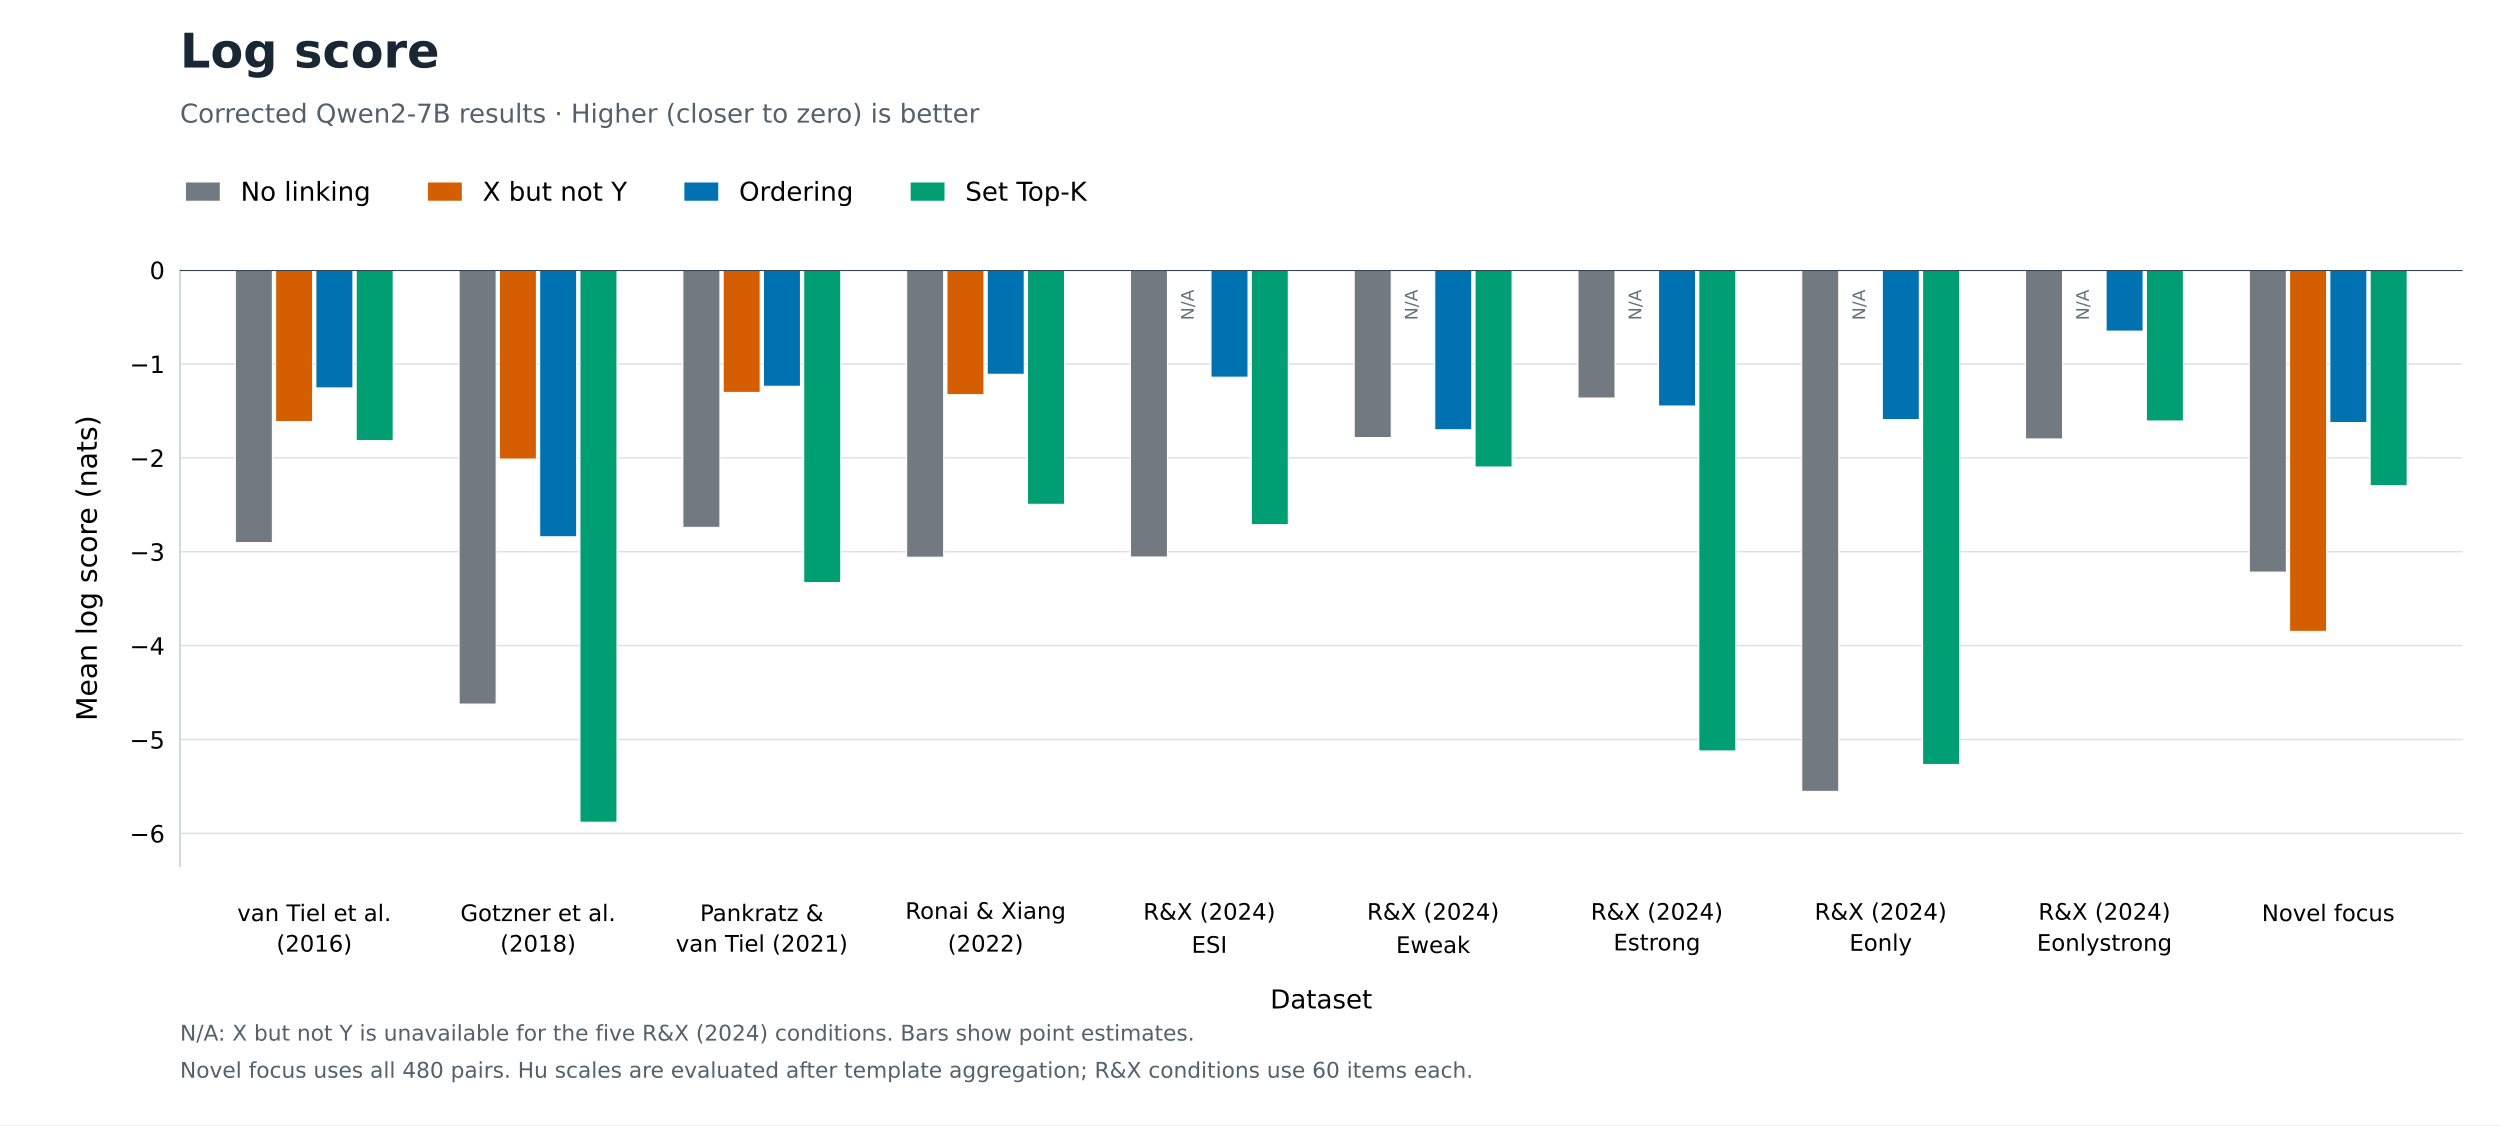
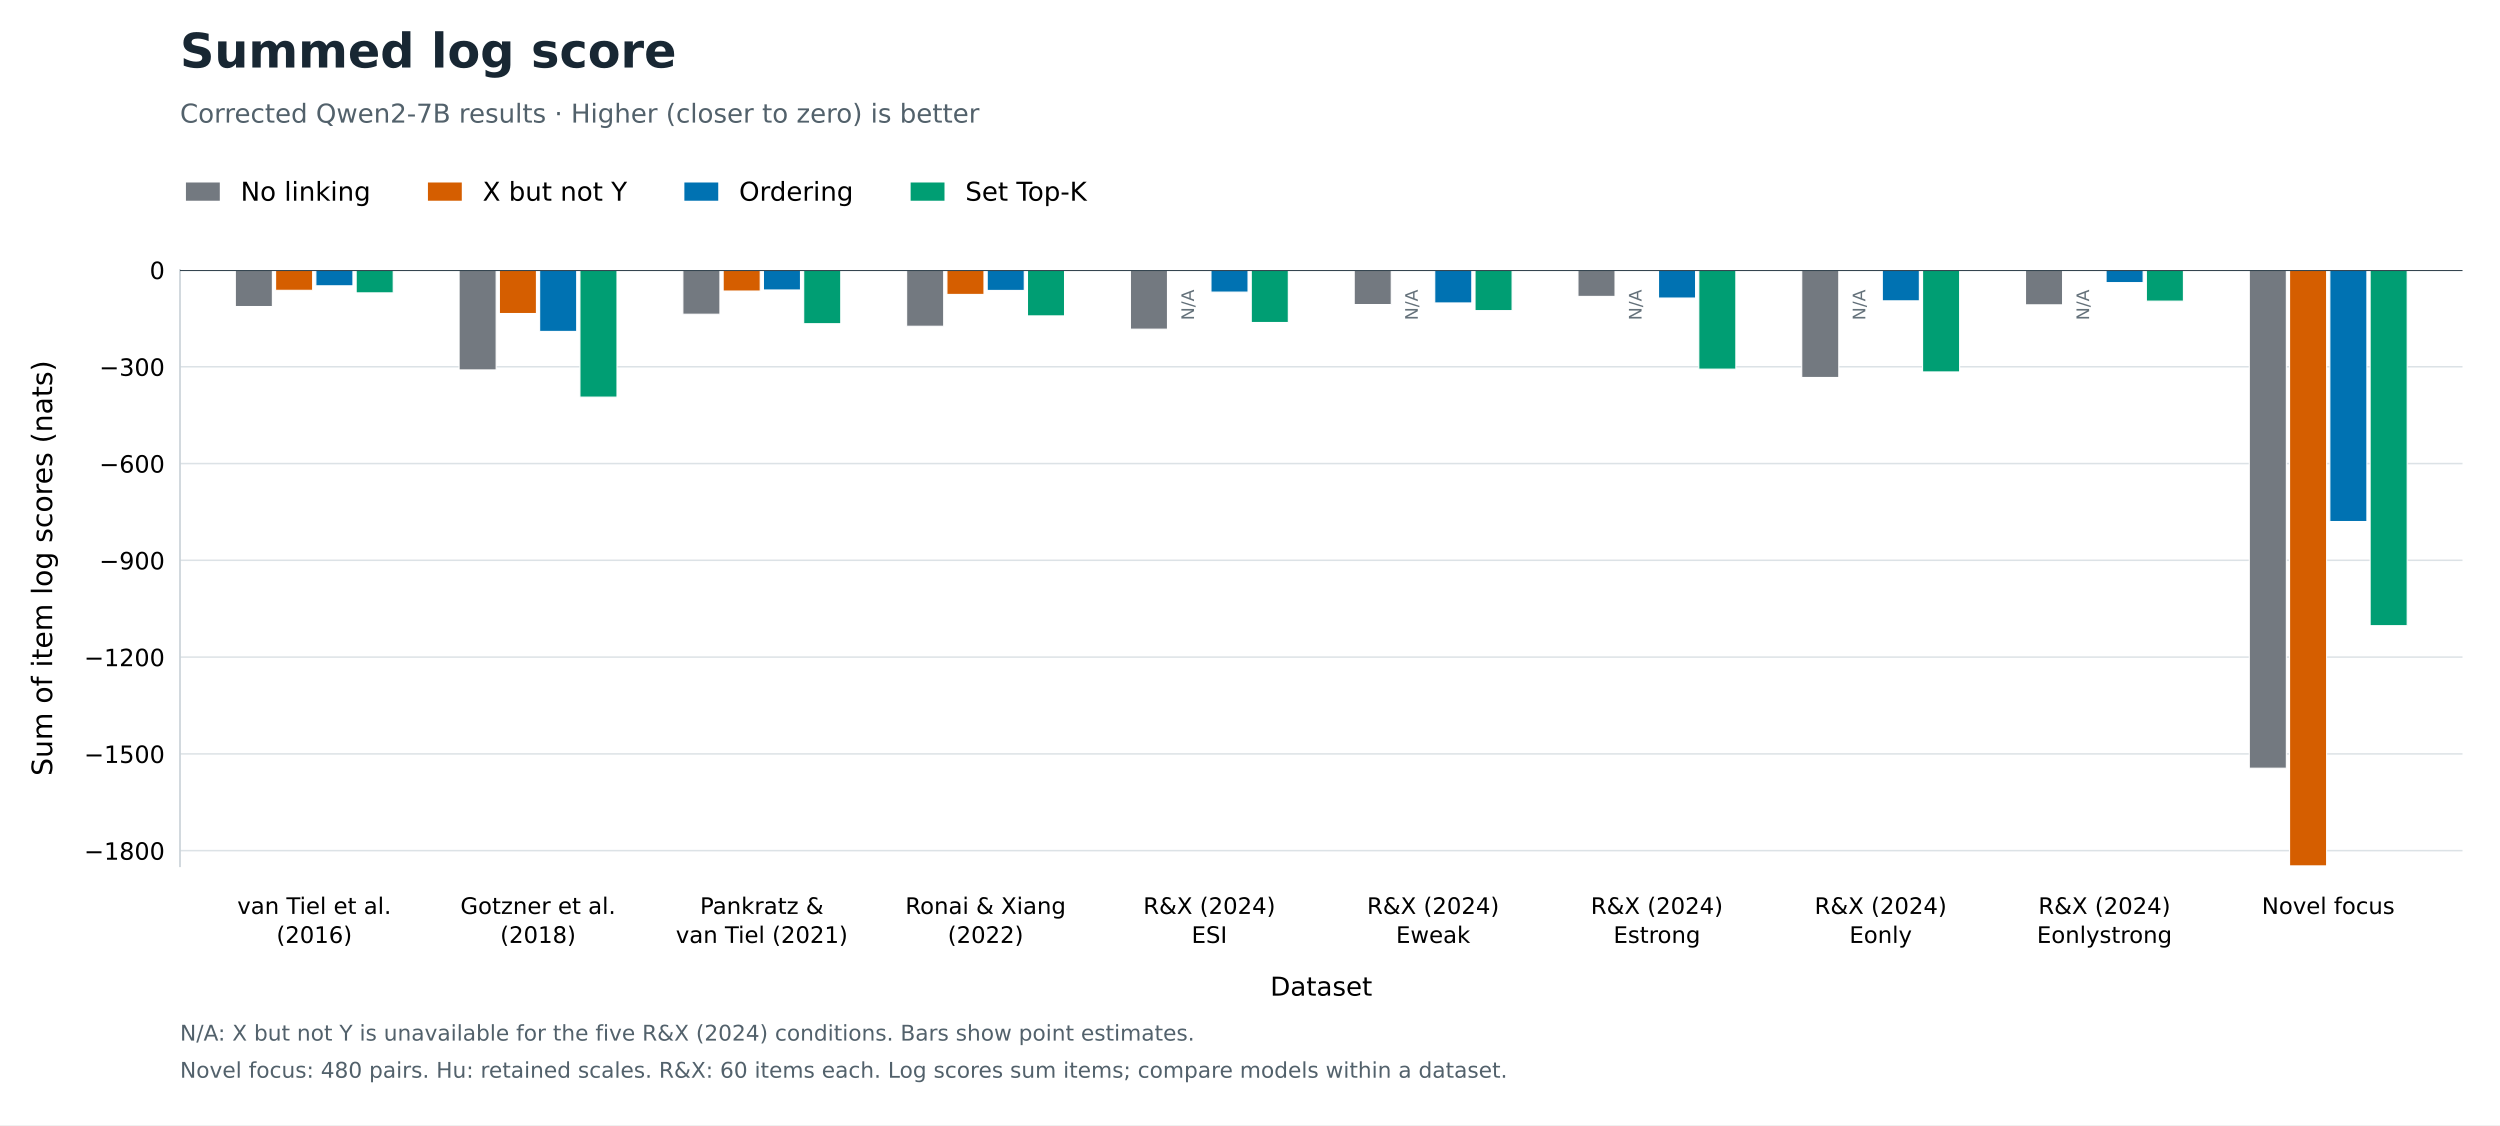
<svg xmlns="http://www.w3.org/2000/svg" width="1152pt" height="518.4pt" viewBox="0 0 1152 518.4" version="1.1">
  <defs>
    <style type="text/css">*{stroke-linejoin: round; stroke-linecap: butt}</style>
  </defs>
  <g id="figure_1">
    <g id="patch_1">
      <path d="M 0 518.4  L 1152 518.4  L 1152 0  L 0 0  z " style="fill: #ffffff" />
    </g>
    <g id="axes_1">
      <g id="patch_2">
        <path d="M 82.944 399.168  L 1134.72 399.168  L 1134.72 124.416  L 82.944 124.416  z " style="fill: #ffffff" />
      </g>
      <g id="matplotlib.axis_1">
        <g id="xtick_1">
          <g id="line2d_1" />
          <g id="text_1">
-             <text style="font-size: 10.5px; font-family: 'DejaVu Sans'" transform="translate(109.3306 424.4325)">van Tiel et al.</text>
-             <text style="font-size: 10.5px; font-family: 'DejaVu Sans'" transform="translate(127.3553 438.5091)">(2016)</text>
+             <text style="font: 10.5px 'DejaVu Sans'" transform="translate(109.333 421.1464)">van Tiel et al.</text>
+             <text style="font: 10.5px 'DejaVu Sans'" transform="translate(127.3553 434.4997)">(2016)</text>
          </g>
        </g>
        <g id="xtick_2">
          <g id="line2d_2" />
          <g id="text_2">
-             <text style="font-size: 10.5px; font-family: 'DejaVu Sans'" transform="translate(212.1489 424.4325)">Gotzner et al.</text>
-             <text style="font-size: 10.5px; font-family: 'DejaVu Sans'" transform="translate(230.4706 438.5091)">(2018)</text>
+             <text style="font: 10.5px 'DejaVu Sans'" transform="translate(212.1489 421.1464)">Gotzner et al.</text>
+             <text style="font: 10.5px 'DejaVu Sans'" transform="translate(230.4706 434.4997)">(2018)</text>
          </g>
        </g>
        <g id="xtick_3">
          <g id="line2d_3" />
          <g id="text_3">
-             <text style="font-size: 10.5px; font-family: 'DejaVu Sans'" transform="translate(322.5773 424.4325)">Pankratz &amp;</text>
-             <text style="font-size: 10.5px; font-family: 'DejaVu Sans'" transform="translate(311.4046 438.5148)">van Tiel (2021)</text>
+             <text style="font: 10.5px 'DejaVu Sans'" transform="translate(322.5781 421.1464)">Pankratz &amp;</text>
+             <text style="font: 10.5px 'DejaVu Sans'" transform="translate(311.4071 434.4997)">van Tiel (2021)</text>
          </g>
        </g>
        <g id="xtick_4">
          <g id="line2d_4" />
          <g id="text_4">
-             <text style="font-size: 10.5px; font-family: 'DejaVu Sans'" transform="translate(417.1679 423.4153)">Ronai &amp; Xiang</text>
-             <text style="font-size: 10.5px; font-family: 'DejaVu Sans'" transform="translate(436.7012 438.5091)">(2022)</text>
+             <text style="font: 10.5px 'DejaVu Sans'" transform="translate(417.1687 421.1464)">Ronai &amp; Xiang</text>
+             <text style="font: 10.5px 'DejaVu Sans'" transform="translate(436.7012 434.4997)">(2022)</text>
          </g>
        </g>
        <g id="xtick_5">
          <g id="line2d_5" />
          <g id="text_5">
-             <text style="font-size: 10.5px; font-family: 'DejaVu Sans'" transform="translate(526.8096 423.8091)">R&amp;X (2024)</text>
-             <text style="font-size: 10.5px; font-family: 'DejaVu Sans'" transform="translate(549.0753 439.0398)">ESI</text>
+             <text style="font: 10.5px 'DejaVu Sans'" transform="translate(526.8096 421.1464)">R&amp;X (2024)</text>
+             <text style="font: 10.5px 'DejaVu Sans'" transform="translate(549.0753 434.4997)">ESI</text>
          </g>
        </g>
        <g id="xtick_6">
          <g id="line2d_6" />
          <g id="text_6">
-             <text style="font-size: 10.5px; font-family: 'DejaVu Sans'" transform="translate(629.9249 423.8091)">R&amp;X (2024)</text>
-             <text style="font-size: 10.5px; font-family: 'DejaVu Sans'" transform="translate(643.2911 439.1325)">Eweak</text>
+             <text style="font: 10.5px 'DejaVu Sans'" transform="translate(629.9249 421.1464)">R&amp;X (2024)</text>
+             <text style="font: 10.5px 'DejaVu Sans'" transform="translate(643.2911 434.4997)">Eweak</text>
          </g>
        </g>
        <g id="xtick_7">
          <g id="line2d_7" />
          <g id="text_7">
-             <text style="font-size: 10.5px; font-family: 'DejaVu Sans'" transform="translate(733.0402 423.8091)">R&amp;X (2024)</text>
-             <text style="font-size: 10.5px; font-family: 'DejaVu Sans'" transform="translate(743.4795 437.9537)">Estrong</text>
+             <text style="font: 10.5px 'DejaVu Sans'" transform="translate(733.0402 421.1464)">R&amp;X (2024)</text>
+             <text style="font: 10.5px 'DejaVu Sans'" transform="translate(743.4819 434.4997)">Estrong</text>
          </g>
        </g>
        <g id="xtick_8">
          <g id="line2d_8" />
          <g id="text_8">
-             <text style="font-size: 10.5px; font-family: 'DejaVu Sans'" transform="translate(836.1555 423.8091)">R&amp;X (2024)</text>
-             <text style="font-size: 10.5px; font-family: 'DejaVu Sans'" transform="translate(852.1975 438.1153)">Eonly</text>
+             <text style="font: 10.5px 'DejaVu Sans'" transform="translate(836.1555 421.1464)">R&amp;X (2024)</text>
+             <text style="font: 10.5px 'DejaVu Sans'" transform="translate(852.1975 434.4997)">Eonly</text>
          </g>
        </g>
        <g id="xtick_9">
          <g id="line2d_9" />
          <g id="text_9">
-             <text style="font-size: 10.5px; font-family: 'DejaVu Sans'" transform="translate(939.2708 423.8091)">R&amp;X (2024)</text>
-             <text style="font-size: 10.5px; font-family: 'DejaVu Sans'" transform="translate(938.6047 438.1153)">Eonlystrong</text>
+             <text style="font: 10.5px 'DejaVu Sans'" transform="translate(939.2708 421.1464)">R&amp;X (2024)</text>
+             <text style="font: 10.5px 'DejaVu Sans'" transform="translate(938.6071 434.4997)">Eonlystrong</text>
          </g>
        </g>
        <g id="xtick_10">
          <g id="line2d_10" />
          <g id="text_10">
-             <text style="font-size: 10.5px; font-family: 'DejaVu Sans'; text-anchor: middle" x="1072.851" y="424.433" transform="rotate(-0 1072.851 424.4325)">Novel focus</text>
+             <text style="font: 10.5px 'DejaVu Sans'; text-anchor: middle" x="1072.851" y="421.146" transform="rotate(-0, 1072.851, 421.1464)">Novel focus</text>
          </g>
        </g>
        <g id="text_11">
-           <text style="font-size: 12px; font-family: 'DejaVu Sans'; text-anchor: middle" x="608.832" y="464.685" transform="rotate(-0 608.832 464.6852)">Dataset</text>
+           <text style="font: 12px 'DejaVu Sans'; text-anchor: middle" x="608.832" y="458.802" transform="rotate(-0, 608.832, 458.8015)">Dataset</text>
        </g>
      </g>
      <g id="matplotlib.axis_2">
        <g id="ytick_1">
          <g id="line2d_11">
-             <path d="M 82.944 384.024  L 1134.72 384.024  " clip-path="url(#pdba7109bee)" style="fill: none; stroke: #dce2e6; stroke-width: 0.7; stroke-linecap: square" />
+             <path d="M 82.944 391.981  L 1134.72 391.981  " clip-path="url(#p60a4530dbd)" style="fill: none; stroke: #dce2e6; stroke-width: 0.7; stroke-linecap: square" />
          </g>
          <g id="line2d_12" />
          <g id="text_12">
-             <text style="font-size: 11px; font-family: 'DejaVu Sans'; text-anchor: end" x="75.944" y="388.203" transform="rotate(-0 75.944 388.2029)">−6</text>
+             <text style="font: 11px 'DejaVu Sans'; text-anchor: end" x="75.944" y="396.16" transform="rotate(-0, 75.944, 396.1601)">−1800</text>
          </g>
        </g>
        <g id="ytick_2">
          <g id="line2d_13">
-             <path d="M 82.944 340.756  L 1134.72 340.756  " clip-path="url(#pdba7109bee)" style="fill: none; stroke: #dce2e6; stroke-width: 0.7; stroke-linecap: square" />
+             <path d="M 82.944 347.387  L 1134.72 347.387  " clip-path="url(#p60a4530dbd)" style="fill: none; stroke: #dce2e6; stroke-width: 0.7; stroke-linecap: square" />
          </g>
          <g id="line2d_14" />
          <g id="text_13">
-             <text style="font-size: 11px; font-family: 'DejaVu Sans'; text-anchor: end" x="75.944" y="344.935" transform="rotate(-0 75.944 344.9349)">−5</text>
+             <text style="font: 11px 'DejaVu Sans'; text-anchor: end" x="75.944" y="351.566" transform="rotate(-0, 75.944, 351.5659)">−1500</text>
          </g>
        </g>
        <g id="ytick_3">
          <g id="line2d_15">
-             <path d="M 82.944 297.488  L 1134.72 297.488  " clip-path="url(#pdba7109bee)" style="fill: none; stroke: #dce2e6; stroke-width: 0.7; stroke-linecap: square" />
+             <path d="M 82.944 302.793  L 1134.72 302.793  " clip-path="url(#p60a4530dbd)" style="fill: none; stroke: #dce2e6; stroke-width: 0.7; stroke-linecap: square" />
          </g>
          <g id="line2d_16" />
          <g id="text_14">
-             <text style="font-size: 11px; font-family: 'DejaVu Sans'; text-anchor: end" x="75.944" y="301.667" transform="rotate(-0 75.944 301.6668)">−4</text>
+             <text style="font: 11px 'DejaVu Sans'; text-anchor: end" x="75.944" y="306.972" transform="rotate(-0, 75.944, 306.9717)">−1200</text>
          </g>
        </g>
        <g id="ytick_4">
          <g id="line2d_17">
-             <path d="M 82.944 254.22  L 1134.72 254.22  " clip-path="url(#pdba7109bee)" style="fill: none; stroke: #dce2e6; stroke-width: 0.7; stroke-linecap: square" />
+             <path d="M 82.944 258.198  L 1134.72 258.198  " clip-path="url(#p60a4530dbd)" style="fill: none; stroke: #dce2e6; stroke-width: 0.7; stroke-linecap: square" />
          </g>
          <g id="line2d_18" />
          <g id="text_15">
-             <text style="font-size: 11px; font-family: 'DejaVu Sans'; text-anchor: end" x="75.944" y="258.399" transform="rotate(-0 75.944 258.3988)">−3</text>
+             <text style="font: 11px 'DejaVu Sans'; text-anchor: end" x="75.944" y="262.378" transform="rotate(-0, 75.944, 262.3776)">−900</text>
          </g>
        </g>
        <g id="ytick_5">
          <g id="line2d_19">
-             <path d="M 82.944 210.952  L 1134.72 210.952  " clip-path="url(#pdba7109bee)" style="fill: none; stroke: #dce2e6; stroke-width: 0.7; stroke-linecap: square" />
+             <path d="M 82.944 213.604  L 1134.72 213.604  " clip-path="url(#p60a4530dbd)" style="fill: none; stroke: #dce2e6; stroke-width: 0.7; stroke-linecap: square" />
          </g>
          <g id="line2d_20" />
          <g id="text_16">
-             <text style="font-size: 11px; font-family: 'DejaVu Sans'; text-anchor: end" x="75.944" y="215.131" transform="rotate(-0 75.944 215.1308)">−2</text>
+             <text style="font: 11px 'DejaVu Sans'; text-anchor: end" x="75.944" y="217.783" transform="rotate(-0, 75.944, 217.7834)">−600</text>
          </g>
        </g>
        <g id="ytick_6">
          <g id="line2d_21">
-             <path d="M 82.944 167.684  L 1134.72 167.684  " clip-path="url(#pdba7109bee)" style="fill: none; stroke: #dce2e6; stroke-width: 0.7; stroke-linecap: square" />
+             <path d="M 82.944 169.01  L 1134.72 169.01  " clip-path="url(#p60a4530dbd)" style="fill: none; stroke: #dce2e6; stroke-width: 0.7; stroke-linecap: square" />
          </g>
          <g id="line2d_22" />
          <g id="text_17">
-             <text style="font-size: 11px; font-family: 'DejaVu Sans'; text-anchor: end" x="75.944" y="171.863" transform="rotate(-0 75.944 171.8627)">−1</text>
+             <text style="font: 11px 'DejaVu Sans'; text-anchor: end" x="75.944" y="173.189" transform="rotate(-0, 75.944, 173.1893)">−300</text>
          </g>
        </g>
        <g id="ytick_7">
          <g id="line2d_23">
-             <path d="M 82.944 124.416  L 1134.72 124.416  " clip-path="url(#pdba7109bee)" style="fill: none; stroke: #dce2e6; stroke-width: 0.7; stroke-linecap: square" />
+             <path d="M 82.944 124.416  L 1134.72 124.416  " clip-path="url(#p60a4530dbd)" style="fill: none; stroke: #dce2e6; stroke-width: 0.7; stroke-linecap: square" />
          </g>
          <g id="line2d_24" />
          <g id="text_18">
-             <text style="font-size: 11px; font-family: 'DejaVu Sans'; text-anchor: end" x="75.944" y="128.595" transform="rotate(-0 75.944 128.5947)">0</text>
+             <text style="font: 11px 'DejaVu Sans'; text-anchor: end" x="75.944" y="128.595" transform="rotate(-0, 75.944, 128.5951)">0</text>
          </g>
        </g>
        <g id="text_19">
-           <text style="font-size: 13px; font-family: 'DejaVu Sans'; text-anchor: middle" x="44.605" y="261.792" transform="rotate(-90 44.60455 261.792)">Mean log score (nats)</text>
+           <text style="font: 13px 'DejaVu Sans'; text-anchor: middle" x="24.028" y="261.792" transform="rotate(-90, 24.02775, 261.792)">Sum of item log scores (nats)</text>
        </g>
      </g>
      <g id="patch_3">
        <path d="M 82.944 399.168  L 82.944 124.416  " style="fill: none; stroke: #cbd3d9; stroke-width: 0.8; stroke-linejoin: miter; stroke-linecap: square" />
      </g>
      <g id="patch_4">
-         <path d="M 108.434 124.416  L 125.51 124.416  L 125.51 250.036  L 108.434 250.036  z " clip-path="url(#pdba7109bee)" style="fill: #737980; stroke: #ffffff; stroke-width: 0.5; stroke-linejoin: miter" />
+         <path d="M 108.434 124.416  L 125.51 124.416  L 125.51 141.247  L 108.434 141.247  z " clip-path="url(#p60a4530dbd)" style="fill: #737980; stroke: #ffffff; stroke-width: 0.5; stroke-linejoin: miter" />
      </g>
      <g id="patch_5">
-         <path d="M 211.549 124.416  L 228.625 124.416  L 228.625 324.442  L 211.549 324.442  z " clip-path="url(#pdba7109bee)" style="fill: #737980; stroke: #ffffff; stroke-width: 0.5; stroke-linejoin: miter" />
+         <path d="M 211.549 124.416  L 228.625 124.416  L 228.625 170.458  L 211.549 170.458  z " clip-path="url(#p60a4530dbd)" style="fill: #737980; stroke: #ffffff; stroke-width: 0.5; stroke-linejoin: miter" />
      </g>
      <g id="patch_6">
-         <path d="M 314.665 124.416  L 331.741 124.416  L 331.741 243.007  L 314.665 243.007  z " clip-path="url(#pdba7109bee)" style="fill: #737980; stroke: #ffffff; stroke-width: 0.5; stroke-linejoin: miter" />
+         <path d="M 314.665 124.416  L 331.741 124.416  L 331.741 144.787  L 314.665 144.787  z " clip-path="url(#p60a4530dbd)" style="fill: #737980; stroke: #ffffff; stroke-width: 0.5; stroke-linejoin: miter" />
      </g>
      <g id="patch_7">
-         <path d="M 417.78 124.416  L 434.856 124.416  L 434.856 256.753  L 417.78 256.753  z " clip-path="url(#pdba7109bee)" style="fill: #737980; stroke: #ffffff; stroke-width: 0.5; stroke-linejoin: miter" />
+         <path d="M 417.78 124.416  L 434.856 124.416  L 434.856 150.331  L 417.78 150.331  z " clip-path="url(#p60a4530dbd)" style="fill: #737980; stroke: #ffffff; stroke-width: 0.5; stroke-linejoin: miter" />
      </g>
      <g id="patch_8">
-         <path d="M 520.895 124.416  L 537.971 124.416  L 537.971 256.666  L 520.895 256.666  z " clip-path="url(#pdba7109bee)" style="fill: #737980; stroke: #ffffff; stroke-width: 0.5; stroke-linejoin: miter" />
+         <path d="M 520.895 124.416  L 537.971 124.416  L 537.971 151.677  L 520.895 151.677  z " clip-path="url(#p60a4530dbd)" style="fill: #737980; stroke: #ffffff; stroke-width: 0.5; stroke-linejoin: miter" />
      </g>
      <g id="patch_9">
-         <path d="M 624.011 124.416  L 641.086 124.416  L 641.086 201.647  L 624.011 201.647  z " clip-path="url(#pdba7109bee)" style="fill: #737980; stroke: #ffffff; stroke-width: 0.5; stroke-linejoin: miter" />
+         <path d="M 624.011 124.416  L 641.086 124.416  L 641.086 140.336  L 624.011 140.336  z " clip-path="url(#p60a4530dbd)" style="fill: #737980; stroke: #ffffff; stroke-width: 0.5; stroke-linejoin: miter" />
      </g>
      <g id="patch_10">
-         <path d="M 727.126 124.416  L 744.202 124.416  L 744.202 183.422  L 727.126 183.422  z " clip-path="url(#pdba7109bee)" style="fill: #737980; stroke: #ffffff; stroke-width: 0.5; stroke-linejoin: miter" />
+         <path d="M 727.126 124.416  L 744.202 124.416  L 744.202 136.579  L 727.126 136.579  z " clip-path="url(#p60a4530dbd)" style="fill: #737980; stroke: #ffffff; stroke-width: 0.5; stroke-linejoin: miter" />
      </g>
      <g id="patch_11">
-         <path d="M 830.241 124.416  L 847.317 124.416  L 847.317 364.661  L 830.241 364.661  z " clip-path="url(#pdba7109bee)" style="fill: #737980; stroke: #ffffff; stroke-width: 0.5; stroke-linejoin: miter" />
+         <path d="M 830.241 124.416  L 847.317 124.416  L 847.317 173.938  L 830.241 173.938  z " clip-path="url(#p60a4530dbd)" style="fill: #737980; stroke: #ffffff; stroke-width: 0.5; stroke-linejoin: miter" />
      </g>
      <g id="patch_12">
-         <path d="M 933.356 124.416  L 950.432 124.416  L 950.432 202.269  L 933.356 202.269  z " clip-path="url(#pdba7109bee)" style="fill: #737980; stroke: #ffffff; stroke-width: 0.5; stroke-linejoin: miter" />
+         <path d="M 933.356 124.416  L 950.432 124.416  L 950.432 140.464  L 933.356 140.464  z " clip-path="url(#p60a4530dbd)" style="fill: #737980; stroke: #ffffff; stroke-width: 0.5; stroke-linejoin: miter" />
      </g>
      <g id="patch_13">
-         <path d="M 1036.472 124.416  L 1053.548 124.416  L 1053.548 263.63  L 1036.472 263.63  z " clip-path="url(#pdba7109bee)" style="fill: #737980; stroke: #ffffff; stroke-width: 0.5; stroke-linejoin: miter" />
+         <path d="M 1036.472 124.416  L 1053.548 124.416  L 1053.548 353.985  L 1036.472 353.985  z " clip-path="url(#p60a4530dbd)" style="fill: #737980; stroke: #ffffff; stroke-width: 0.5; stroke-linejoin: miter" />
      </g>
      <g id="patch_14">
-         <path d="M 126.995 124.416  L 144.071 124.416  L 144.071 194.239  L 126.995 194.239  z " clip-path="url(#pdba7109bee)" style="fill: #d55e00; stroke: #ffffff; stroke-width: 0.5; stroke-linejoin: miter" />
+         <path d="M 126.995 124.416  L 144.071 124.416  L 144.071 133.771  L 126.995 133.771  z " clip-path="url(#p60a4530dbd)" style="fill: #d55e00; stroke: #ffffff; stroke-width: 0.5; stroke-linejoin: miter" />
      </g>
      <g id="patch_15">
-         <path d="M 230.11 124.416  L 247.186 124.416  L 247.186 211.539  L 230.11 211.539  z " clip-path="url(#pdba7109bee)" style="fill: #d55e00; stroke: #ffffff; stroke-width: 0.5; stroke-linejoin: miter" />
+         <path d="M 230.11 124.416  L 247.186 124.416  L 247.186 144.47  L 230.11 144.47  z " clip-path="url(#p60a4530dbd)" style="fill: #d55e00; stroke: #ffffff; stroke-width: 0.5; stroke-linejoin: miter" />
      </g>
      <g id="patch_16">
-         <path d="M 333.225 124.416  L 350.301 124.416  L 350.301 180.834  L 333.225 180.834  z " clip-path="url(#pdba7109bee)" style="fill: #d55e00; stroke: #ffffff; stroke-width: 0.5; stroke-linejoin: miter" />
+         <path d="M 333.225 124.416  L 350.301 124.416  L 350.301 134.107  L 333.225 134.107  z " clip-path="url(#p60a4530dbd)" style="fill: #d55e00; stroke: #ffffff; stroke-width: 0.5; stroke-linejoin: miter" />
      </g>
      <g id="patch_17">
-         <path d="M 436.341 124.416  L 453.417 124.416  L 453.417 181.87  L 436.341 181.87  z " clip-path="url(#pdba7109bee)" style="fill: #d55e00; stroke: #ffffff; stroke-width: 0.5; stroke-linejoin: miter" />
+         <path d="M 436.341 124.416  L 453.417 124.416  L 453.417 135.667  L 436.341 135.667  z " clip-path="url(#p60a4530dbd)" style="fill: #d55e00; stroke: #ffffff; stroke-width: 0.5; stroke-linejoin: miter" />
      </g>
      <g id="patch_18">
-         <path d="M 1055.033 124.416  L 1072.108 124.416  L 1072.108 290.929  L 1055.033 290.929  z " clip-path="url(#pdba7109bee)" style="fill: #d55e00; stroke: #ffffff; stroke-width: 0.5; stroke-linejoin: miter" />
+         <path d="M 1055.033 124.416  L 1072.108 124.416  L 1072.108 399.003  L 1055.033 399.003  z " clip-path="url(#p60a4530dbd)" style="fill: #d55e00; stroke: #ffffff; stroke-width: 0.5; stroke-linejoin: miter" />
      </g>
      <g id="text_20">
-         <text style="font-size: 8px; font-family: 'DejaVu Sans'; fill: #64717a" transform="translate(550.0721 147.5685) rotate(-90)">N/A</text>
+         <text style="fill: #64717a; font: 8px 'DejaVu Sans'" transform="translate(550.2015 147.5685)rotate(-90)">N/A</text>
      </g>
      <g id="text_21">
-         <text style="font-size: 8px; font-family: 'DejaVu Sans'; fill: #64717a" transform="translate(653.1874 147.5685) rotate(-90)">N/A</text>
+         <text style="fill: #64717a; font: 8px 'DejaVu Sans'" transform="translate(653.3168 147.5685)rotate(-90)">N/A</text>
      </g>
      <g id="text_22">
-         <text style="font-size: 8px; font-family: 'DejaVu Sans'; fill: #64717a" transform="translate(756.3027 147.5685) rotate(-90)">N/A</text>
+         <text style="fill: #64717a; font: 8px 'DejaVu Sans'" transform="translate(756.4321 147.5685)rotate(-90)">N/A</text>
      </g>
      <g id="text_23">
-         <text style="font-size: 8px; font-family: 'DejaVu Sans'; fill: #64717a" transform="translate(859.418 147.5685) rotate(-90)">N/A</text>
+         <text style="fill: #64717a; font: 8px 'DejaVu Sans'" transform="translate(859.5474 147.5685)rotate(-90)">N/A</text>
      </g>
      <g id="text_24">
-         <text style="font-size: 8px; font-family: 'DejaVu Sans'; fill: #64717a" transform="translate(962.5333 147.5685) rotate(-90)">N/A</text>
+         <text style="fill: #64717a; font: 8px 'DejaVu Sans'" transform="translate(962.6627 147.5685)rotate(-90)">N/A</text>
      </g>
      <g id="patch_19">
-         <path d="M 145.556 124.416  L 162.631 124.416  L 162.631 178.755  L 145.556 178.755  z " clip-path="url(#pdba7109bee)" style="fill: #0072b2; stroke: #ffffff; stroke-width: 0.5; stroke-linejoin: miter" />
+         <path d="M 145.556 124.416  L 162.631 124.416  L 162.631 131.697  L 145.556 131.697  z " clip-path="url(#p60a4530dbd)" style="fill: #0072b2; stroke: #ffffff; stroke-width: 0.5; stroke-linejoin: miter" />
      </g>
      <g id="patch_20">
-         <path d="M 248.671 124.416  L 265.747 124.416  L 265.747 247.358  L 248.671 247.358  z " clip-path="url(#pdba7109bee)" style="fill: #0072b2; stroke: #ffffff; stroke-width: 0.5; stroke-linejoin: miter" />
+         <path d="M 248.671 124.416  L 265.747 124.416  L 265.747 152.714  L 248.671 152.714  z " clip-path="url(#p60a4530dbd)" style="fill: #0072b2; stroke: #ffffff; stroke-width: 0.5; stroke-linejoin: miter" />
      </g>
      <g id="patch_21">
-         <path d="M 351.786 124.416  L 368.862 124.416  L 368.862 177.992  L 351.786 177.992  z " clip-path="url(#pdba7109bee)" style="fill: #0072b2; stroke: #ffffff; stroke-width: 0.5; stroke-linejoin: miter" />
+         <path d="M 351.786 124.416  L 368.862 124.416  L 368.862 133.619  L 351.786 133.619  z " clip-path="url(#p60a4530dbd)" style="fill: #0072b2; stroke: #ffffff; stroke-width: 0.5; stroke-linejoin: miter" />
      </g>
      <g id="patch_22">
-         <path d="M 454.901 124.416  L 471.977 124.416  L 471.977 172.474  L 454.901 172.474  z " clip-path="url(#pdba7109bee)" style="fill: #0072b2; stroke: #ffffff; stroke-width: 0.5; stroke-linejoin: miter" />
+         <path d="M 454.901 124.416  L 471.977 124.416  L 471.977 133.827  L 454.901 133.827  z " clip-path="url(#p60a4530dbd)" style="fill: #0072b2; stroke: #ffffff; stroke-width: 0.5; stroke-linejoin: miter" />
      </g>
      <g id="patch_23">
-         <path d="M 558.017 124.416  L 575.093 124.416  L 575.093 173.806  L 558.017 173.806  z " clip-path="url(#pdba7109bee)" style="fill: #0072b2; stroke: #ffffff; stroke-width: 0.5; stroke-linejoin: miter" />
+         <path d="M 558.017 124.416  L 575.093 124.416  L 575.093 134.597  L 558.017 134.597  z " clip-path="url(#p60a4530dbd)" style="fill: #0072b2; stroke: #ffffff; stroke-width: 0.5; stroke-linejoin: miter" />
      </g>
      <g id="patch_24">
-         <path d="M 661.132 124.416  L 678.208 124.416  L 678.208 198.06  L 661.132 198.06  z " clip-path="url(#pdba7109bee)" style="fill: #0072b2; stroke: #ffffff; stroke-width: 0.5; stroke-linejoin: miter" />
+         <path d="M 661.132 124.416  L 678.208 124.416  L 678.208 139.596  L 661.132 139.596  z " clip-path="url(#p60a4530dbd)" style="fill: #0072b2; stroke: #ffffff; stroke-width: 0.5; stroke-linejoin: miter" />
      </g>
      <g id="patch_25">
-         <path d="M 764.247 124.416  L 781.323 124.416  L 781.323 187.088  L 764.247 187.088  z " clip-path="url(#pdba7109bee)" style="fill: #0072b2; stroke: #ffffff; stroke-width: 0.5; stroke-linejoin: miter" />
+         <path d="M 764.247 124.416  L 781.323 124.416  L 781.323 137.334  L 764.247 137.334  z " clip-path="url(#p60a4530dbd)" style="fill: #0072b2; stroke: #ffffff; stroke-width: 0.5; stroke-linejoin: miter" />
      </g>
      <g id="patch_26">
-         <path d="M 867.363 124.416  L 884.439 124.416  L 884.439 193.352  L 867.363 193.352  z " clip-path="url(#pdba7109bee)" style="fill: #0072b2; stroke: #ffffff; stroke-width: 0.5; stroke-linejoin: miter" />
+         <path d="M 867.363 124.416  L 884.439 124.416  L 884.439 138.626  L 867.363 138.626  z " clip-path="url(#p60a4530dbd)" style="fill: #0072b2; stroke: #ffffff; stroke-width: 0.5; stroke-linejoin: miter" />
      </g>
      <g id="patch_27">
-         <path d="M 970.478 124.416  L 987.554 124.416  L 987.554 152.587  L 970.478 152.587  z " clip-path="url(#pdba7109bee)" style="fill: #0072b2; stroke: #ffffff; stroke-width: 0.5; stroke-linejoin: miter" />
+         <path d="M 970.478 124.416  L 987.554 124.416  L 987.554 130.223  L 970.478 130.223  z " clip-path="url(#p60a4530dbd)" style="fill: #0072b2; stroke: #ffffff; stroke-width: 0.5; stroke-linejoin: miter" />
      </g>
      <g id="patch_28">
-         <path d="M 1073.593 124.416  L 1090.669 124.416  L 1090.669 194.701  L 1073.593 194.701  z " clip-path="url(#pdba7109bee)" style="fill: #0072b2; stroke: #ffffff; stroke-width: 0.5; stroke-linejoin: miter" />
+         <path d="M 1073.593 124.416  L 1090.669 124.416  L 1090.669 240.318  L 1073.593 240.318  z " clip-path="url(#p60a4530dbd)" style="fill: #0072b2; stroke: #ffffff; stroke-width: 0.5; stroke-linejoin: miter" />
      </g>
      <g id="patch_29">
-         <path d="M 164.116 124.416  L 181.192 124.416  L 181.192 203.028  L 164.116 203.028  z " clip-path="url(#pdba7109bee)" style="fill: #009e73; stroke: #ffffff; stroke-width: 0.5; stroke-linejoin: miter" />
+         <path d="M 164.116 124.416  L 181.192 124.416  L 181.192 134.949  L 164.116 134.949  z " clip-path="url(#p60a4530dbd)" style="fill: #009e73; stroke: #ffffff; stroke-width: 0.5; stroke-linejoin: miter" />
      </g>
      <g id="patch_30">
-         <path d="M 267.232 124.416  L 284.308 124.416  L 284.308 378.881  L 267.232 378.881  z " clip-path="url(#pdba7109bee)" style="fill: #009e73; stroke: #ffffff; stroke-width: 0.5; stroke-linejoin: miter" />
+         <path d="M 267.232 124.416  L 284.308 124.416  L 284.308 182.988  L 267.232 182.988  z " clip-path="url(#p60a4530dbd)" style="fill: #009e73; stroke: #ffffff; stroke-width: 0.5; stroke-linejoin: miter" />
      </g>
      <g id="patch_31">
-         <path d="M 370.347 124.416  L 387.423 124.416  L 387.423 268.465  L 370.347 268.465  z " clip-path="url(#pdba7109bee)" style="fill: #009e73; stroke: #ffffff; stroke-width: 0.5; stroke-linejoin: miter" />
+         <path d="M 370.347 124.416  L 387.423 124.416  L 387.423 149.16  L 370.347 149.16  z " clip-path="url(#p60a4530dbd)" style="fill: #009e73; stroke: #ffffff; stroke-width: 0.5; stroke-linejoin: miter" />
      </g>
      <g id="patch_32">
-         <path d="M 473.462 124.416  L 490.538 124.416  L 490.538 232.394  L 473.462 232.394  z " clip-path="url(#pdba7109bee)" style="fill: #009e73; stroke: #ffffff; stroke-width: 0.5; stroke-linejoin: miter" />
+         <path d="M 473.462 124.416  L 490.538 124.416  L 490.538 145.561  L 473.462 145.561  z " clip-path="url(#p60a4530dbd)" style="fill: #009e73; stroke: #ffffff; stroke-width: 0.5; stroke-linejoin: miter" />
      </g>
      <g id="patch_33">
-         <path d="M 576.578 124.416  L 593.653 124.416  L 593.653 241.766  L 576.578 241.766  z " clip-path="url(#pdba7109bee)" style="fill: #009e73; stroke: #ffffff; stroke-width: 0.5; stroke-linejoin: miter" />
+         <path d="M 576.578 124.416  L 593.653 124.416  L 593.653 148.605  L 576.578 148.605  z " clip-path="url(#p60a4530dbd)" style="fill: #009e73; stroke: #ffffff; stroke-width: 0.5; stroke-linejoin: miter" />
      </g>
      <g id="patch_34">
-         <path d="M 679.693 124.416  L 696.769 124.416  L 696.769 215.2  L 679.693 215.2  z " clip-path="url(#pdba7109bee)" style="fill: #009e73; stroke: #ffffff; stroke-width: 0.5; stroke-linejoin: miter" />
+         <path d="M 679.693 124.416  L 696.769 124.416  L 696.769 143.129  L 679.693 143.129  z " clip-path="url(#p60a4530dbd)" style="fill: #009e73; stroke: #ffffff; stroke-width: 0.5; stroke-linejoin: miter" />
      </g>
      <g id="patch_35">
-         <path d="M 782.808 124.416  L 799.884 124.416  L 799.884 346.039  L 782.808 346.039  z " clip-path="url(#pdba7109bee)" style="fill: #009e73; stroke: #ffffff; stroke-width: 0.5; stroke-linejoin: miter" />
+         <path d="M 782.808 124.416  L 799.884 124.416  L 799.884 170.099  L 782.808 170.099  z " clip-path="url(#p60a4530dbd)" style="fill: #009e73; stroke: #ffffff; stroke-width: 0.5; stroke-linejoin: miter" />
      </g>
      <g id="patch_36">
-         <path d="M 885.923 124.416  L 902.999 124.416  L 902.999 352.273  L 885.923 352.273  z " clip-path="url(#pdba7109bee)" style="fill: #009e73; stroke: #ffffff; stroke-width: 0.5; stroke-linejoin: miter" />
+         <path d="M 885.923 124.416  L 902.999 124.416  L 902.999 171.384  L 885.923 171.384  z " clip-path="url(#p60a4530dbd)" style="fill: #009e73; stroke: #ffffff; stroke-width: 0.5; stroke-linejoin: miter" />
      </g>
      <g id="patch_37">
-         <path d="M 989.039 124.416  L 1006.115 124.416  L 1006.115 193.991  L 989.039 193.991  z " clip-path="url(#pdba7109bee)" style="fill: #009e73; stroke: #ffffff; stroke-width: 0.5; stroke-linejoin: miter" />
+         <path d="M 989.039 124.416  L 1006.115 124.416  L 1006.115 138.758  L 989.039 138.758  z " clip-path="url(#p60a4530dbd)" style="fill: #009e73; stroke: #ffffff; stroke-width: 0.5; stroke-linejoin: miter" />
      </g>
      <g id="patch_38">
-         <path d="M 1092.154 124.416  L 1109.23 124.416  L 1109.23 223.806  L 1092.154 223.806  z " clip-path="url(#pdba7109bee)" style="fill: #009e73; stroke: #ffffff; stroke-width: 0.5; stroke-linejoin: miter" />
+         <path d="M 1092.154 124.416  L 1109.23 124.416  L 1109.23 288.314  L 1092.154 288.314  z " clip-path="url(#p60a4530dbd)" style="fill: #009e73; stroke: #ffffff; stroke-width: 0.5; stroke-linejoin: miter" />
      </g>
      <g id="line2d_25">
-         <path d="M 82.944 124.416  L 1134.72 124.416  " clip-path="url(#pdba7109bee)" style="fill: none; stroke: #354550; stroke-linecap: square" />
+         <path d="M 82.944 124.416  L 1134.72 124.416  " clip-path="url(#p60a4530dbd)" style="fill: none; stroke: #354550; stroke-linecap: square" />
      </g>
    </g>
    <g id="text_25">
-       <text style="font-weight: 700; font-size: 22px; font-family: 'DejaVu Sans'; text-anchor: start; fill: #182733" x="82.944" y="31.104" transform="rotate(-0 82.944 31.104)">Log score</text>
+       <text style="fill: #182733; font: 700 22px 'DejaVu Sans'; text-anchor: start" x="82.944" y="31.104" transform="rotate(-0, 82.944, 31.104)">Summed log score</text>
    </g>
    <g id="text_26">
-       <text style="font-size: 12px; font-family: 'DejaVu Sans'; text-anchor: start; fill: #52616b" x="82.944" y="56.506" transform="rotate(-0 82.944 56.5056)">Corrected Qwen2-7B results  ·  Higher (closer to zero) is better</text>
+       <text style="fill: #52616b; font: 12px 'DejaVu Sans'; text-anchor: start" x="82.944" y="56.506" transform="rotate(-0, 82.944, 56.5056)">Corrected Qwen2-7B results  ·  Higher (closer to zero) is better</text>
    </g>
    <g id="text_27">
-       <text style="font-size: 10px; font-family: 'DejaVu Sans'; text-anchor: start; fill: #52616b" x="82.944" y="479.52" transform="rotate(-0 82.944 479.52)">N/A: X but not Y is unavailable for the five R&amp;X (2024) conditions. Bars show point estimates.</text>
+       <text style="fill: #52616b; font: 10px 'DejaVu Sans'; text-anchor: start" x="82.944" y="479.52" transform="rotate(-0, 82.944, 479.52)">N/A: X but not Y is unavailable for the five R&amp;X (2024) conditions. Bars show point estimates.</text>
    </g>
    <g id="text_28">
-       <text style="font-size: 10px; font-family: 'DejaVu Sans'; text-anchor: start; fill: #52616b" x="82.944" y="496.627" transform="rotate(-0 82.944 496.6272)">Novel focus uses all 480 pairs. Hu scales are evaluated after template aggregation; R&amp;X conditions use 60 items each.</text>
+       <text style="fill: #52616b; font: 10px 'DejaVu Sans'; text-anchor: start" x="82.944" y="496.627" transform="rotate(-0, 82.944, 496.6272)">Novel focus: 480 pairs. Hu: retained scales. R&amp;X: 60 items each. Log scores sum items; compare models within a dataset.</text>
    </g>
    <g id="legend_1">
      <g id="patch_39">
        <path d="M 85.68 92.494  L 101.28 92.494  L 101.28 84.094  L 85.68 84.094  z " style="fill: #737980" />
      </g>
      <g id="text_29">
-         <text style="font-size: 12px; font-family: 'DejaVu Sans'; text-anchor: start" x="110.88" y="92.494" transform="rotate(-0 110.88 92.49412)">No linking</text>
+         <text style="font: 12px 'DejaVu Sans'; text-anchor: start" x="110.88" y="92.494" transform="rotate(-0, 110.88, 92.49412)">No linking</text>
      </g>
      <g id="patch_40">
        <path d="M 197.192 92.494  L 212.792 92.494  L 212.792 84.094  L 197.192 84.094  z " style="fill: #d55e00" />
      </g>
      <g id="text_30">
-         <text style="font-size: 12px; font-family: 'DejaVu Sans'; text-anchor: start" x="222.392" y="92.494" transform="rotate(-0 222.3919 92.49412)">X but not Y</text>
+         <text style="font: 12px 'DejaVu Sans'; text-anchor: start" x="222.392" y="92.494" transform="rotate(-0, 222.3919, 92.49412)">X but not Y</text>
      </g>
      <g id="patch_41">
        <path d="M 315.362 92.494  L 330.962 92.494  L 330.962 84.094  L 315.362 84.094  z " style="fill: #0072b2" />
      </g>
      <g id="text_31">
-         <text style="font-size: 12px; font-family: 'DejaVu Sans'; text-anchor: start" x="340.562" y="92.494" transform="rotate(-0 340.5619 92.49412)">Ordering</text>
+         <text style="font: 12px 'DejaVu Sans'; text-anchor: start" x="340.562" y="92.494" transform="rotate(-0, 340.5619, 92.49412)">Ordering</text>
      </g>
      <g id="patch_42">
        <path d="M 419.623 92.494  L 435.223 92.494  L 435.223 84.094  L 419.623 84.094  z " style="fill: #009e73" />
      </g>
      <g id="text_32">
-         <text style="font-size: 12px; font-family: 'DejaVu Sans'; text-anchor: start" x="444.823" y="92.494" transform="rotate(-0 444.8231 92.49412)">Set Top-K</text>
+         <text style="font: 12px 'DejaVu Sans'; text-anchor: start" x="444.823" y="92.494" transform="rotate(-0, 444.8231, 92.49412)">Set Top-K</text>
      </g>
    </g>
  </g>
  <defs>
-     <clipPath id="pdba7109bee">
+     <clipPath id="p60a4530dbd">
      <rect x="82.944" y="124.416" width="1051.776" height="274.752" />
    </clipPath>
  </defs>
</svg>
